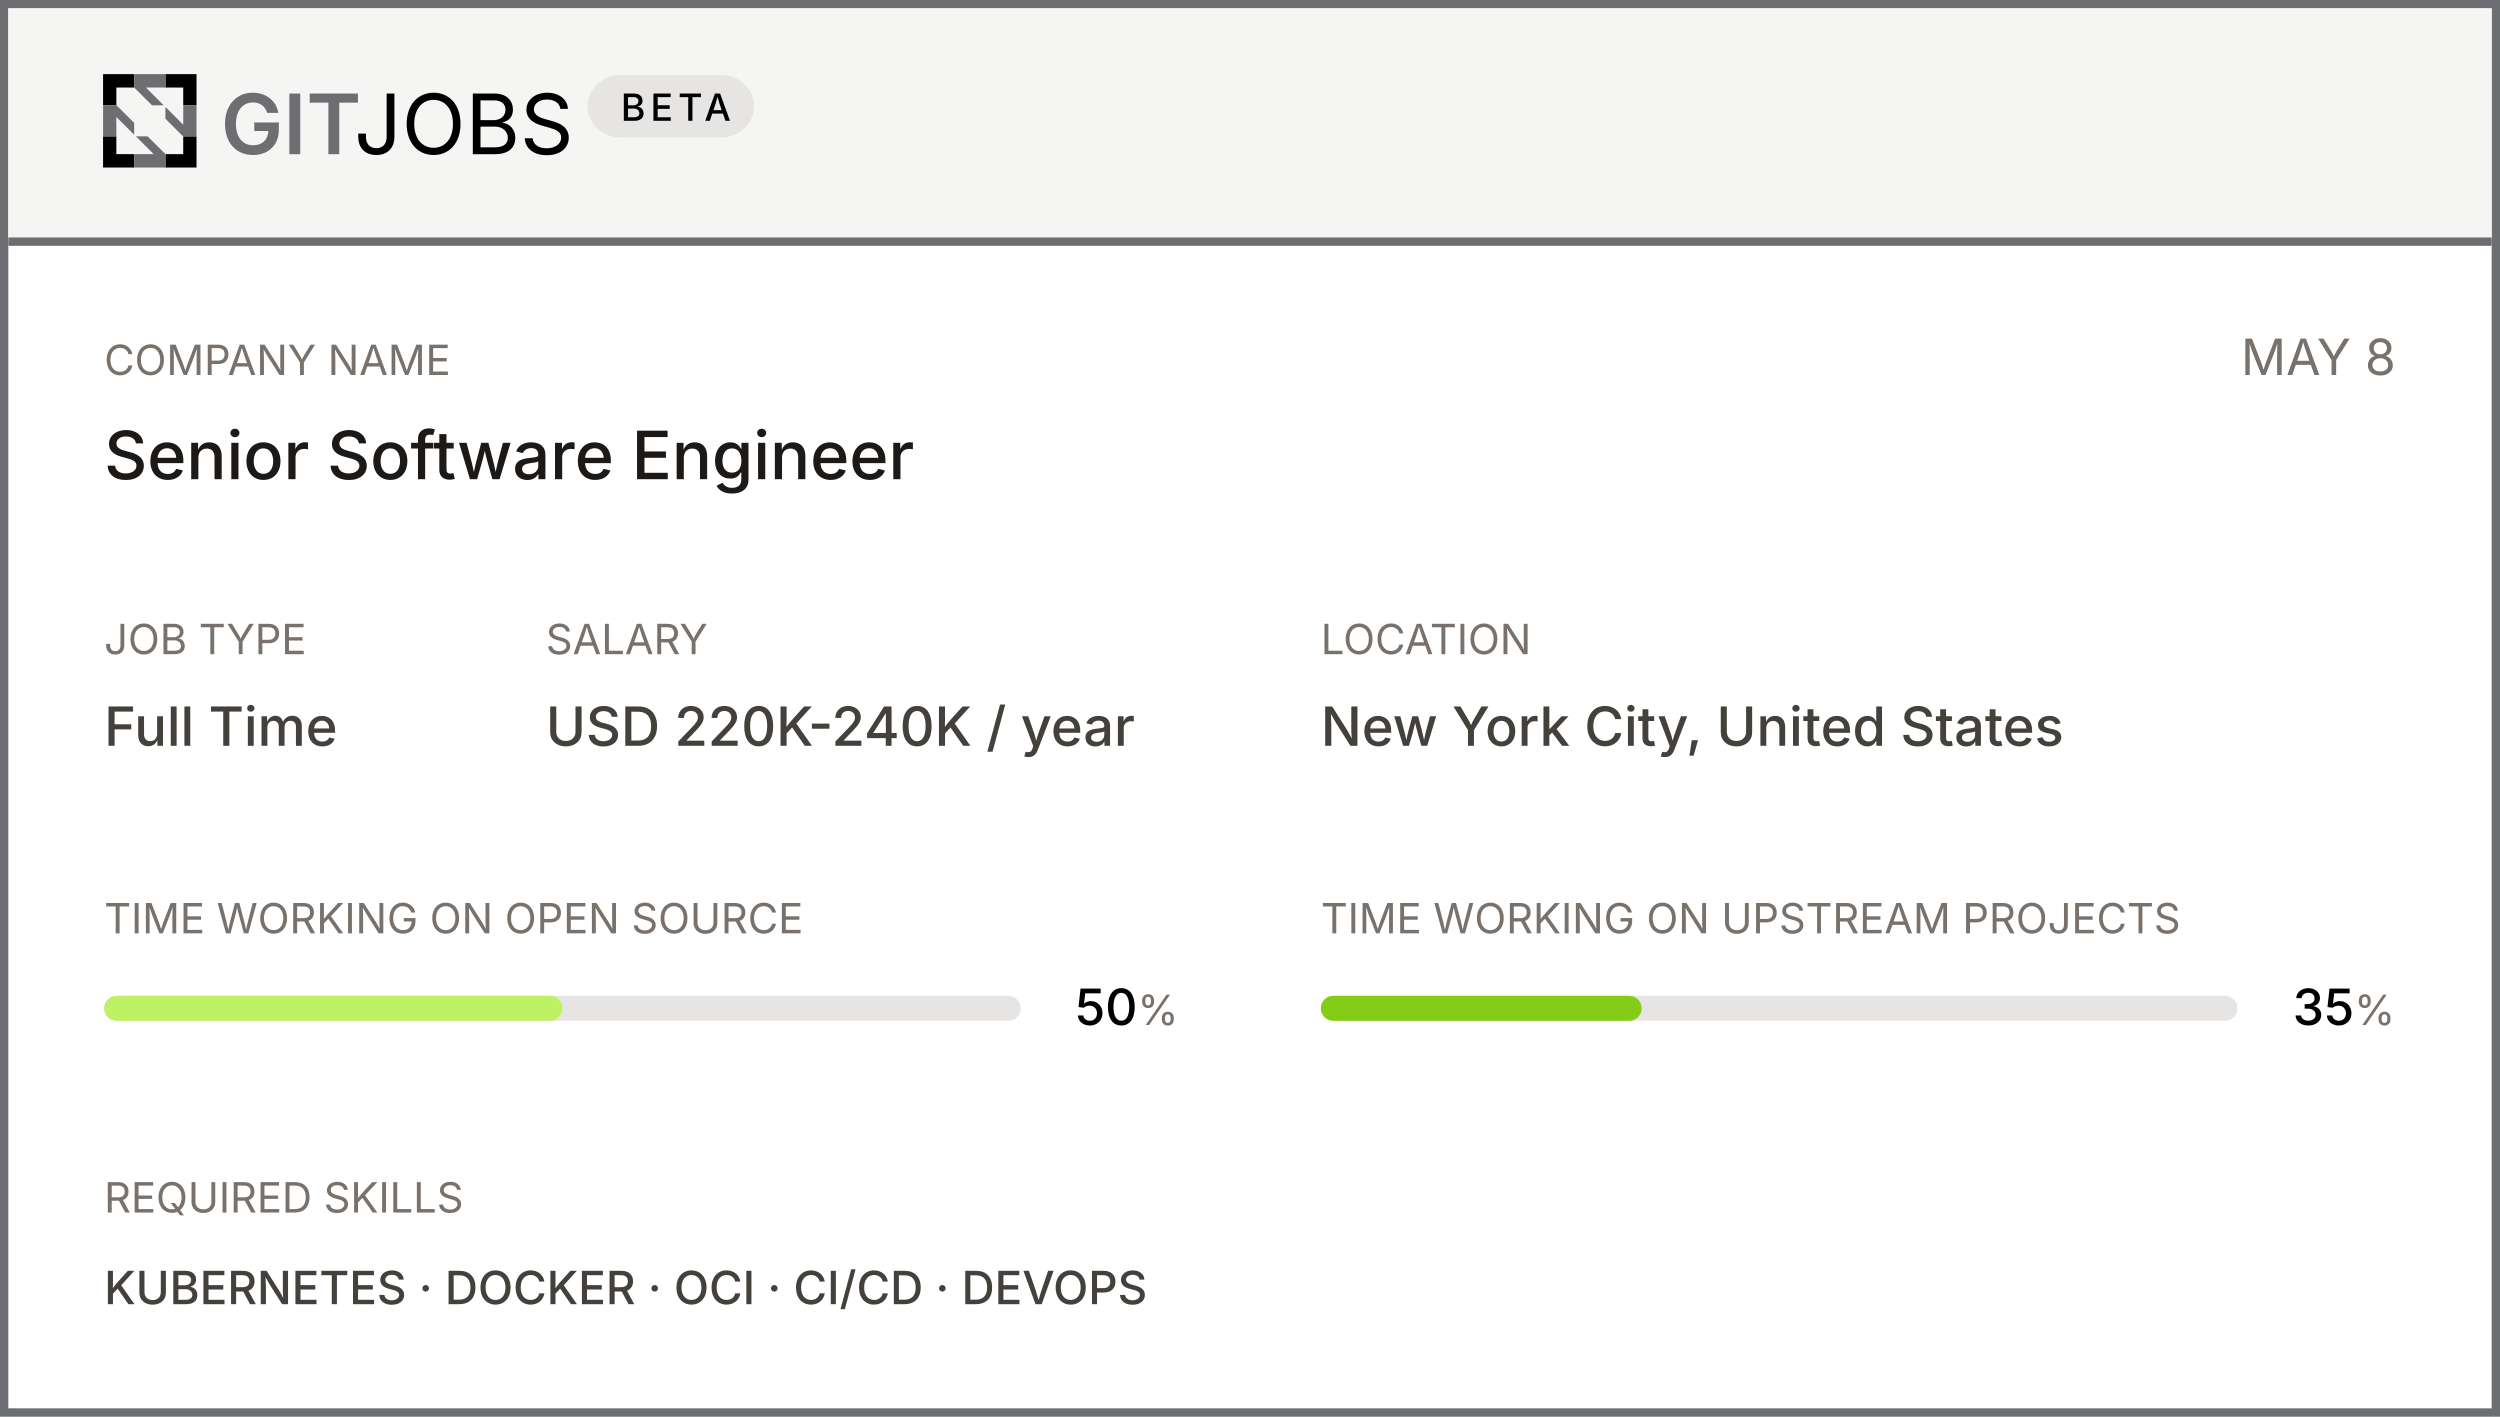
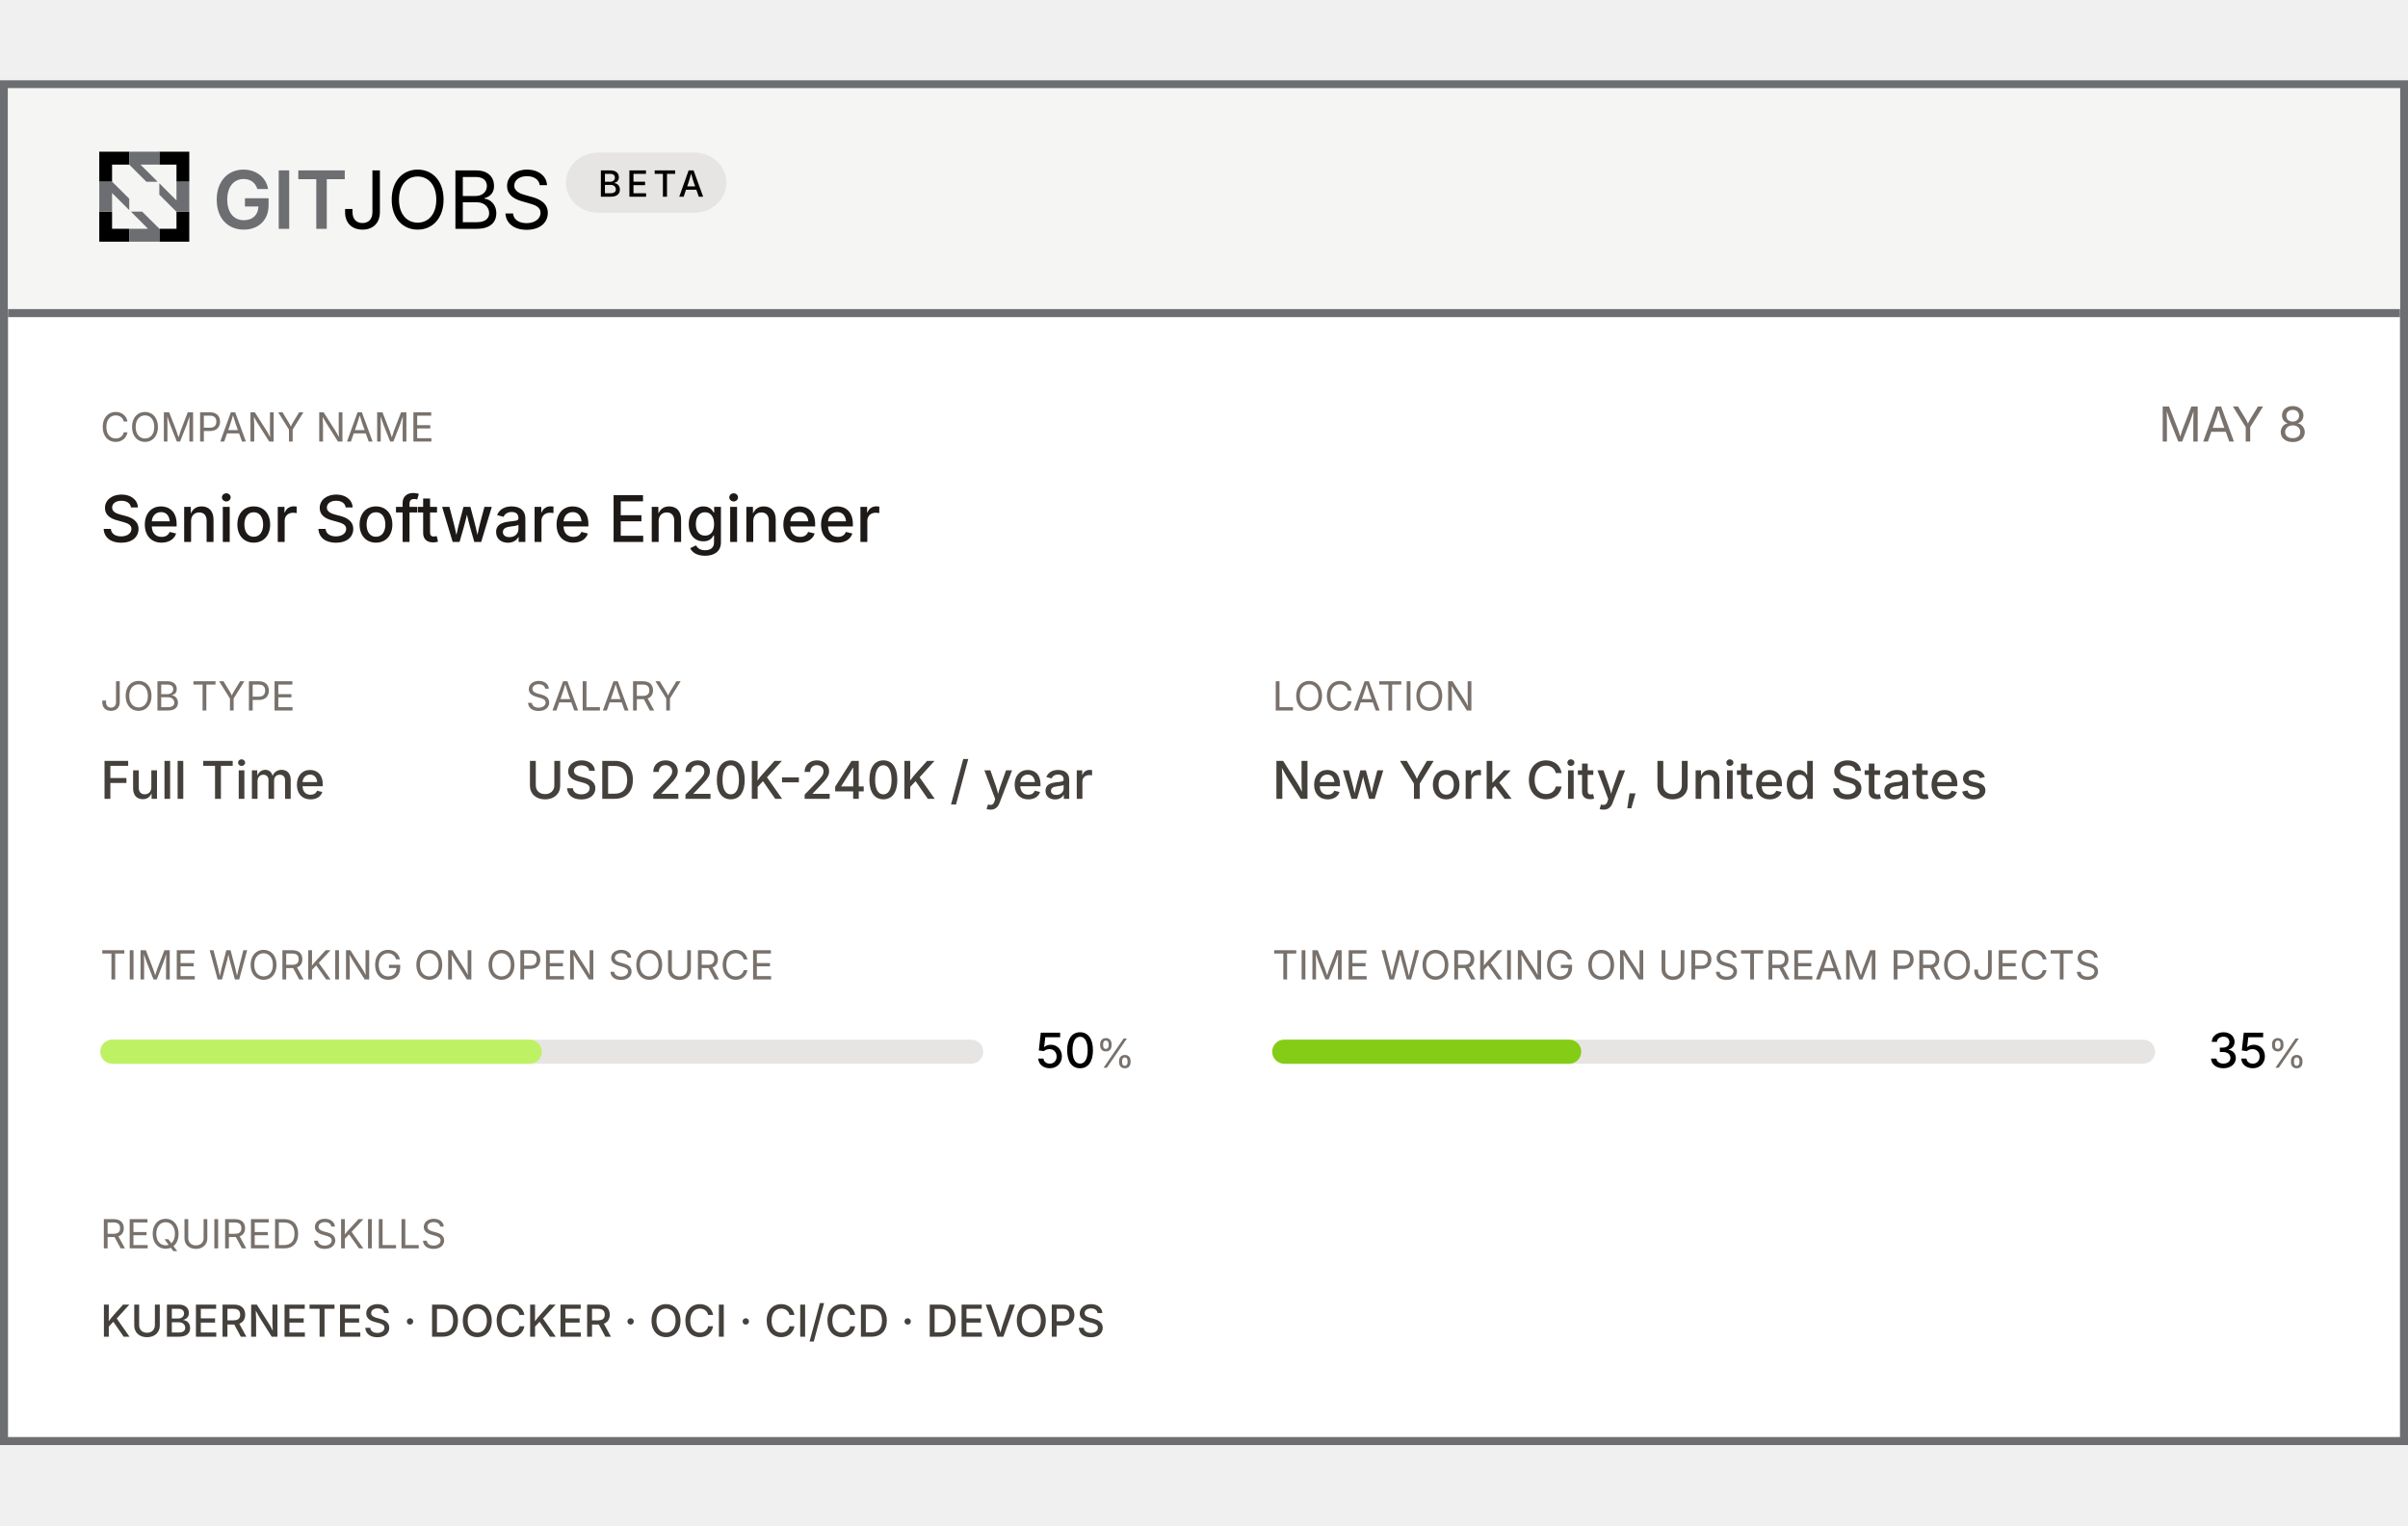
- <svg xmlns="http://www.w3.org/2000/svg" width="600px" height="340px" viewBox="0 0 600 340" style="margin: 20px 0px;" fill="none">
+ <svg xmlns="http://www.w3.org/2000/svg" width="600px" height="380px" viewBox="0 0 600 340" style="margin: 20px 0px;" fill="none">
  <style>
    @font-face {
      font-family: "Inter";
      font-style: normal;
      font-weight: 300 800;
      font-display: fallback;
      src: url(http://localhost:9000/static/vendor/fonts/inter-latin-ext.woff2) format("woff2");
      unicode-range:
        U+0100-02BA, U+02BD-02C5, U+02C7-02CC, U+02CE-02D7, U+02DD-02FF, U+0304,
        U+0308, U+0329, U+1D00-1DBF, U+1E00-1E9F, U+1EF2-1EFF, U+2020, U+20A0-20AB,
        U+20AD-20C0, U+2113, U+2C60-2C7F, U+A720-A7FF;
    }

    @font-face {
      font-family: "Inter";
      font-style: normal;
      font-weight: 300 800;
      font-display: fallback;
      src: url(http://localhost:9000/static/vendor/fonts/inter-latin.woff2) format("woff2");
      unicode-range:
        U+0000-00FF, U+0131, U+0152-0153, U+02BB-02BC, U+02C6, U+02DA, U+02DC,
        U+0304, U+0308, U+0329, U+2000-206F, U+20AC, U+2122, U+2191, U+2193, U+2212,
        U+2215, U+FEFF, U+FFFD;
    }

    text {
      font-family: 'Inter', sans-serif;
      font-weight: 500;
    }

    .logo-git {
      font-weight: 600;
      fill: #6D6E71;
      font-size: 20px;
    }

    .logo-jobs {
      font-weight: 400;
      fill: #000000;
      font-size: 20px;
    }

    .beta {
      font-size: 9px;
      fill: #000000;
      letter-spacing: 1.2px;
    }

    .date {
      font-size: 12px;
      font-weight: 400;
      text-anchor: end;
    }

    .title {
      font-size: 16px;
    }

    .icon {
      fill: #78716C;
    }

    .legend {
      font-size: 10px;
      font-weight: 400;
      fill: #78716C;
    }

    .content {
      font-size: 13px;
      font-weight: 500;
      fill: #44403C;
    }

    .skills {
      font-size: 11px;
      font-weight: 500;
      fill: #44403C;
      white-space: pre-wrap;
    }

    .percentage {
      font-size: 12px;
      font-weight: 500;
      fill: #000000;
      text-anchor: end;
    }

    .percentage-symbol {
      font-size: 10px;
      font-weight: 400;
      fill: #78716C;
    }

    .placeholder-content {
      font-size: 16px;
      font-weight: 400;
      fill: #78716C;
      text-anchor: middle;
    }

    .placeholder-title {
      font-weight: 400;
      font-size: 25px;
      fill: #44403C;
      text-anchor: middle;
    }
  </style>
  <rect x="0" width="600" height="340" fill="#6D6E71" fill-rule="evenodd" />
  <rect x="2" y="2" width="596" height="336" fill="#ffffff" fill-rule="evenodd" />
  <g transform="translate(2, 2)">
    <rect x="0" y="0" width="596" height="56" fill="#F5F5F4" />
    <line x1="0" y1="56" x2="596" y2="56" stroke="#6D6E71" stroke-width="2" />
    <g transform="translate(21, 14)">
      <g transform="translate(0, 0)">
        <svg viewBox="0 0 388.96 388.96" width="26px" height="26px">
          <path fill="#000000" d="M73.683,250.229H25.975v112.035h111.667v-48.18h-63.959v-63.855Zm240.109,.524v63.331h-63.963v48.18h111.669v-112.035h-48.234l.528,.524ZM25.975,138.771h48.232l-.524-.524v-63.331h63.959V26.736H25.975v112.035ZM249.83,26.736v48.18h63.963v63.855h47.706V26.736h-111.669Z" />
          <path fill="#6D6E71" d="M243.56,138.771l-63.958-63.855h70.248V26.736h-112.192v48.18l63.963,63.855h41.94Zm-57.669,111.458h-41.94l52.949,52.898,10.486,10.957h-69.729v48.18h112.192v-48.704l-31.977-31.456-31.981-31.875Zm127.9-111.458v69.622l-11.009-11.01-52.953-52.898v42.413l31.458,31.456,31.977,31.928h48.234v-111.511h-47.706Zm-176.134,63.331l-63.435-63.331H25.991v111.458h47.708v-69.622l63.959,63.908v-42.413Z" />
        </svg>
      </g>
      <g transform="translate(30, 21)">
        <text x="0" class="logo-git">GIT</text>
        <text x="32" class="logo-jobs">JOBS</text>
      </g>
      <g transform="translate(126, 13)">
        <rect x="-8" y="-11" rx="8" width="40" height="15" fill="#E7E5E4" fill-rule="evenodd" />
        <text class="beta">BETA</text>
      </g>
    </g>
  </g>
  <g transform="translate(25, 90)">
    <text x="0" y="0" class="legend">COMPANY NAME</text>
    <g transform="translate(550, 0)">
      <text class="date" fill="#78716C">MAY  8</text>
    </g>
    <text x="0" y="25" class="title" fill="#1C1917">Senior Software Engineer</text>
  </g>
  <g transform="translate(25, 157)">
    <g transform="translate(0, 0)">
      <text class="legend">JOB TYPE</text>
      <g transform="translate(0, 22)">
        <text x="0" class="content">
          Full Time
            </text>
      </g>
    </g>
    <g transform="translate(106, 0)">
      <text class="legend">SALARY</text>
      <g transform="translate(0, 22)">
        <text x="0" class="content">
              USD
              220K-240K
              / year</text>
      </g>
    </g>
    <g transform="translate(292, 0)">
      <text class="legend">LOCATION</text>
      <g transform="translate(0, 22)">
        <text x="0" class="content">
            New York City, United States
            </text>
      </g>
    </g>
  </g>
  <g transform="translate(25, 224)">
    <g transform="translate(0, 0)">
      <text class="legend">TIME WORKING ON OPEN SOURCE</text>
      <g transform="translate(0, 15)">
        <svg width="220px" height="6px">
          <rect x="0" y="0" rx="3" width="100%" height="100%" fill="#E7E5E4" />
          <rect x="0" y="0" rx="3" width="50%" height="100%" fill="#BEF264" />
        </svg>
        <g transform="translate(248, 7)">
          <text class="percentage">50</text>
          <text x="0" y="0" class="percentage-symbol">%</text>
        </g>
      </g>
    </g>
    <g transform="translate(292, 0)">
      <text class="legend">TIME WORKING ON UPSTREAM PROJECTS</text>
      <g transform="translate(0, 15)">
        <svg width="220px" height="6px">
          <rect x="0" y="0" rx="3" width="100%" height="100%" fill="#E7E5E4" />
          <rect x="0" y="0" rx="3" width="35%" height="100%" fill="#84CC16" />
        </svg>
        <g transform="translate(248, 7)">
          <text class="percentage">35</text>
          <text x="0" y="0" class="percentage-symbol">%</text>
        </g>
      </g>
    </g>
  </g>
  <g transform="translate(25, 291)">
    <text class="legend">REQUIRED SKILLS</text>
    <g transform="translate(0, 22)">
      <text class="skills">KUBERNETES  ·  DOCKER  ·  OCI  ·  CI/CD  ·  DEVOPS</text>
    </g>
  </g>
</svg>
